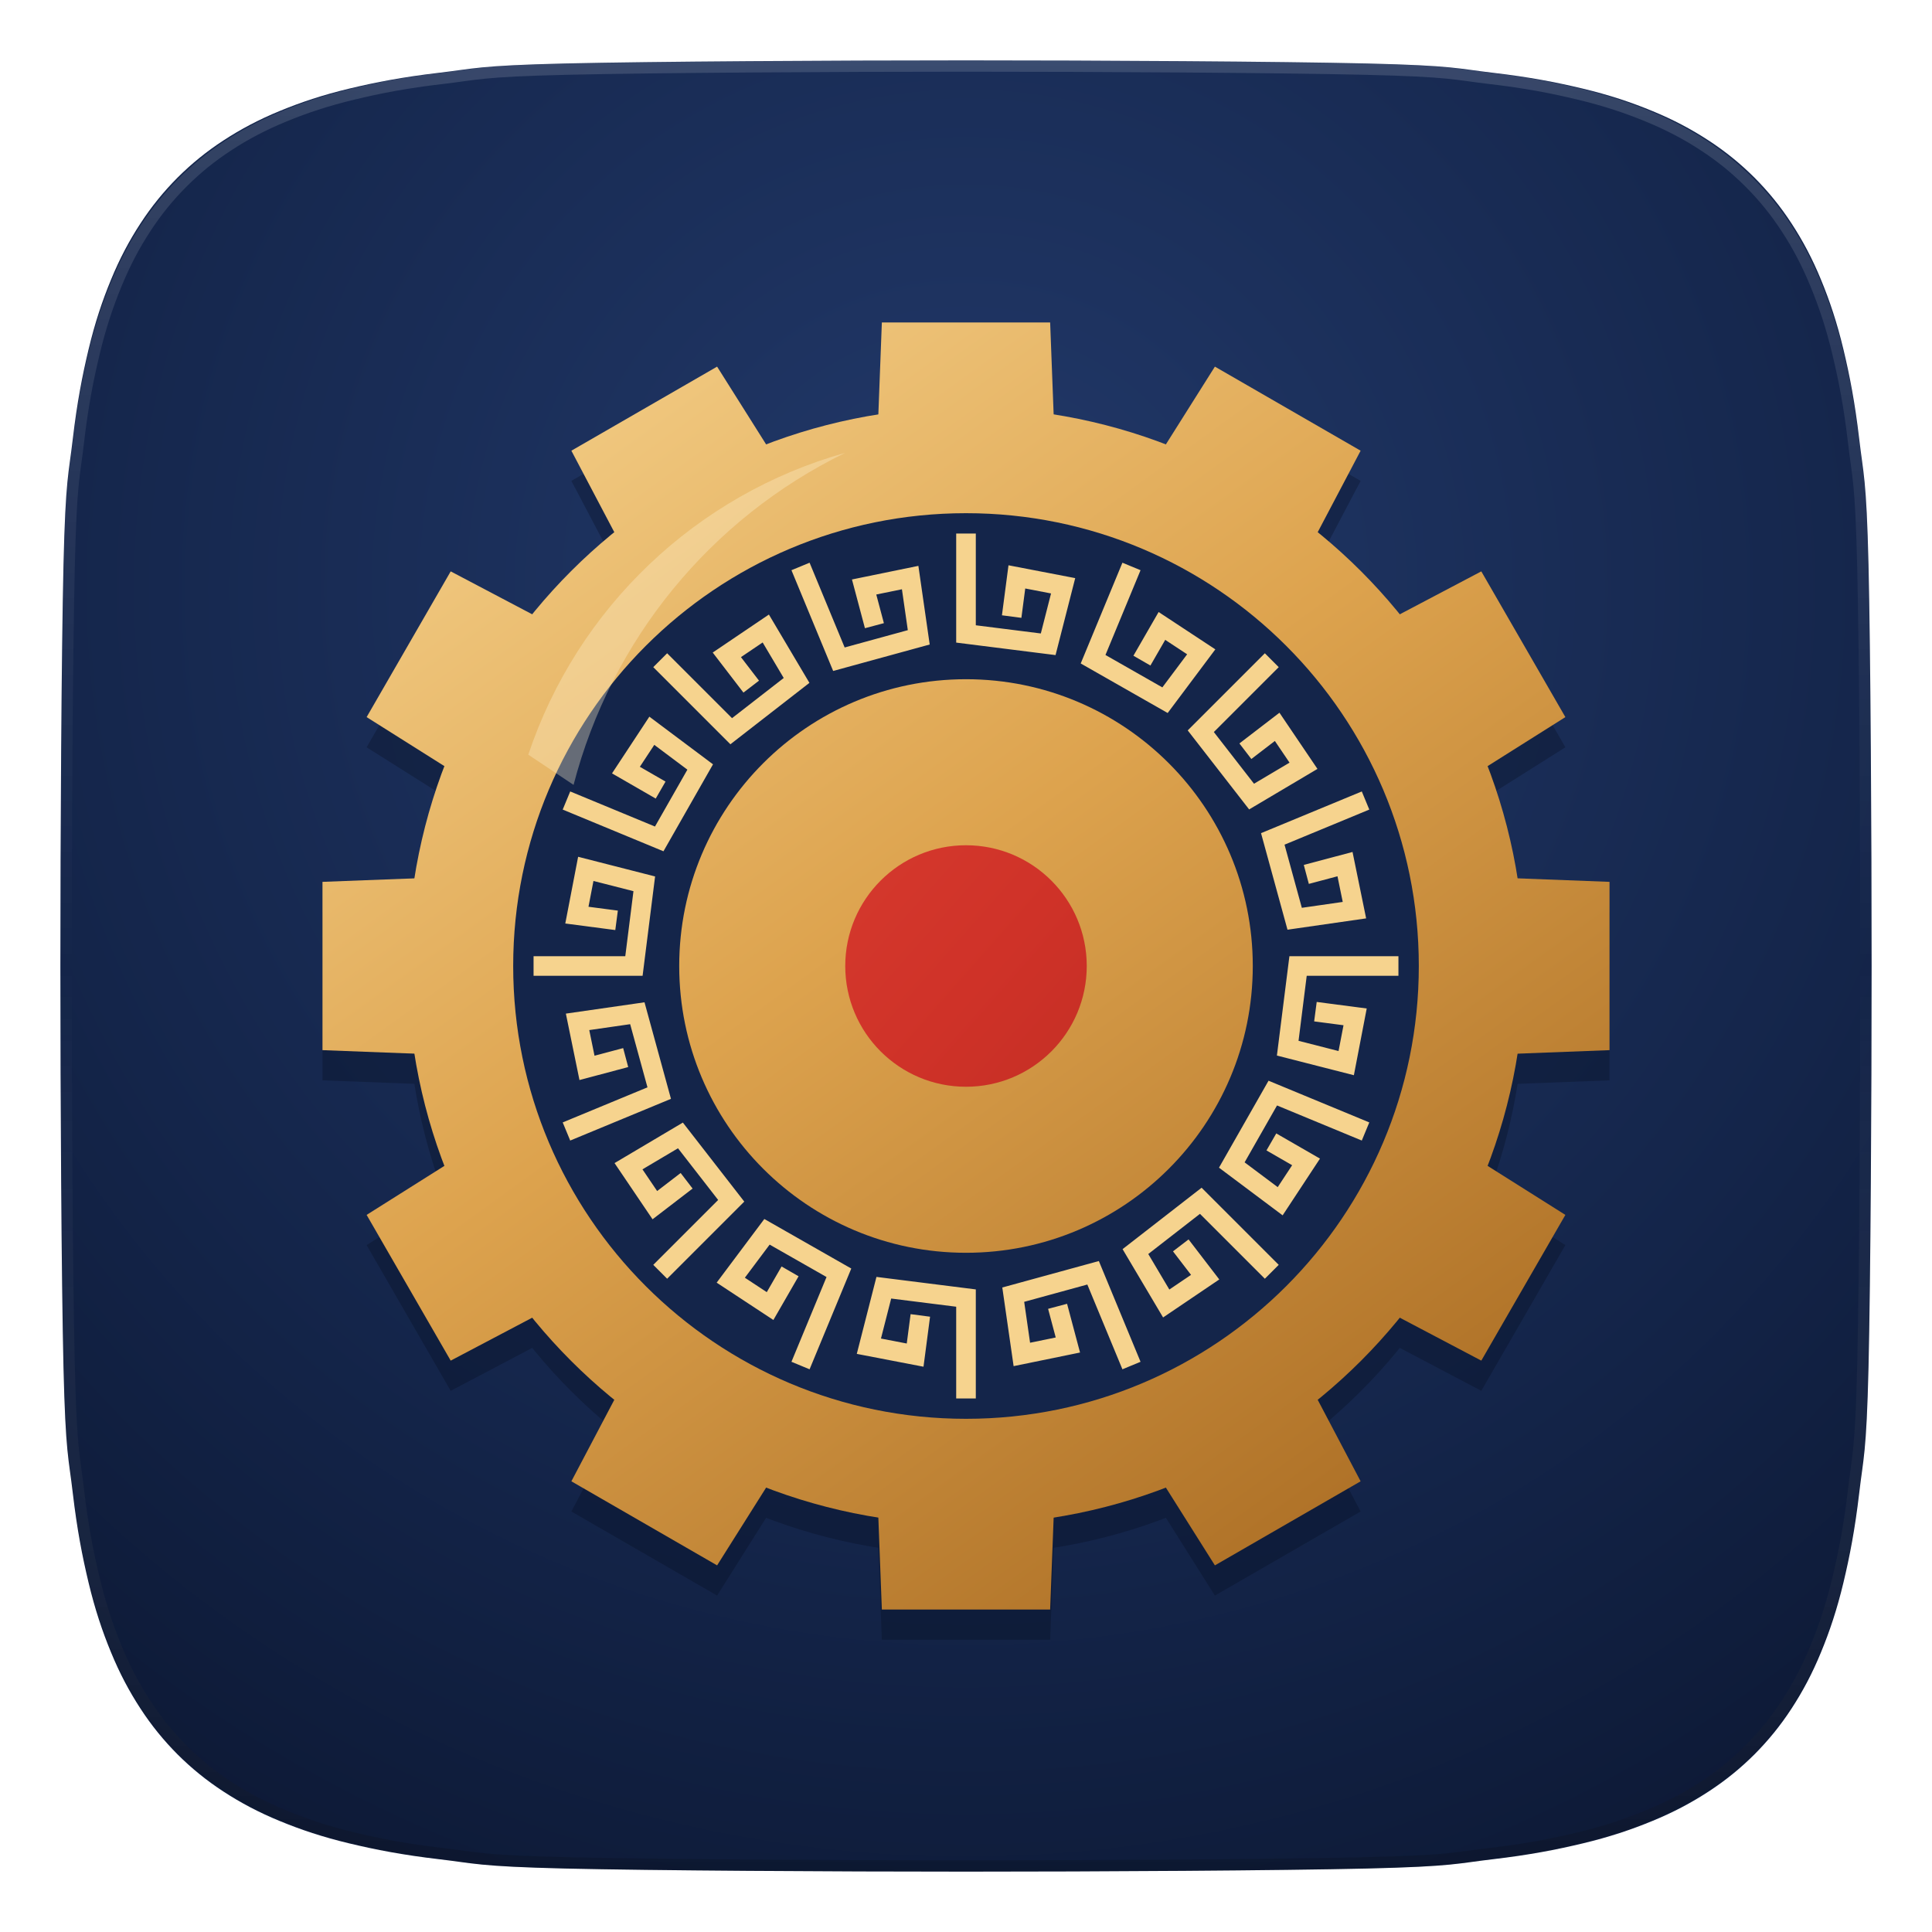
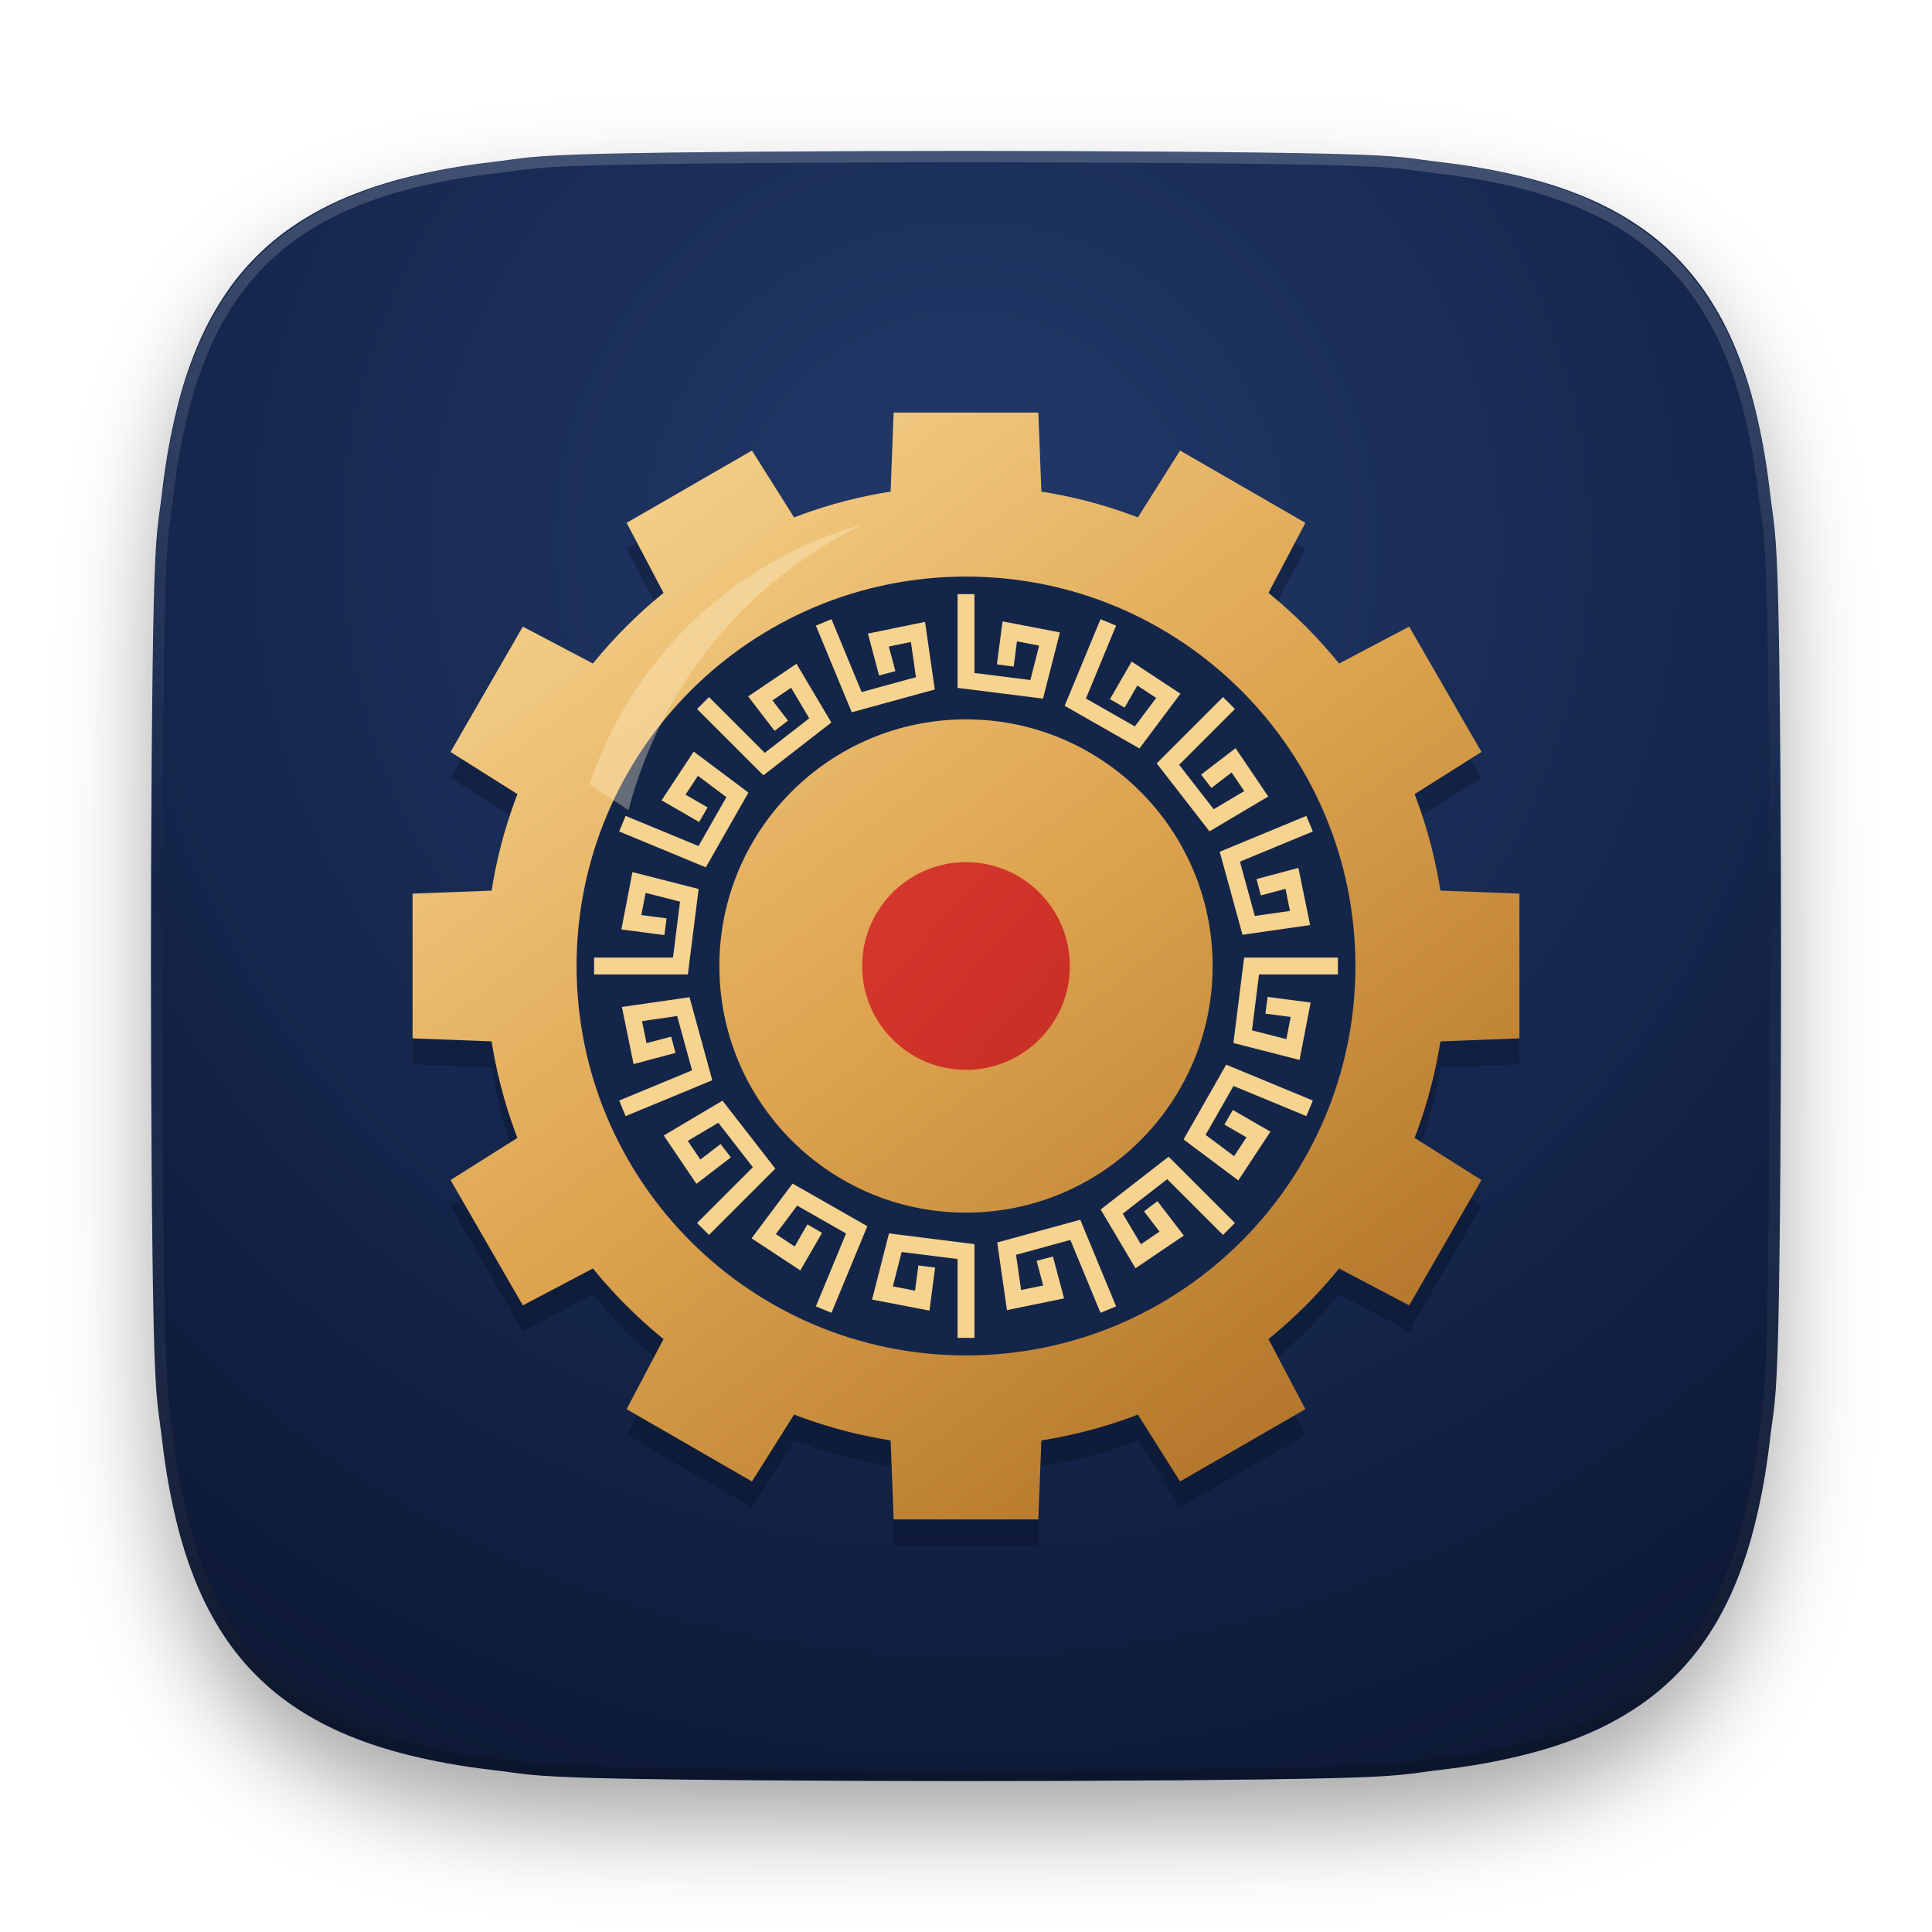
<svg xmlns="http://www.w3.org/2000/svg" viewBox="0 0 256 256" width="256" height="256">
  <defs>
-     <linearGradient id="il-bronze" x1="58" y1="40" x2="188" y2="220" gradientUnits="userSpaceOnUse">
+     <linearGradient id="il-bronze" x1="58" y1="58" x2="188" y2="230" gradientUnits="userSpaceOnUse">
      <stop offset="0" stop-color="#F6D38E" />
      <stop offset="0.45" stop-color="#DDA34E" />
      <stop offset="1" stop-color="#A5671F" />
    </linearGradient>
    <linearGradient id="il-crest" x1="48" y1="34" x2="218" y2="184" gradientUnits="userSpaceOnUse">
      <stop offset="0" stop-color="#EE5442" />
      <stop offset="0.55" stop-color="#CF3228" />
      <stop offset="1" stop-color="#9E1F18" />
    </linearGradient>
-     <radialGradient id="il-navy" cx="128" cy="78" r="210" gradientUnits="userSpaceOnUse">
+     <radialGradient id="il-navy" cx="128" cy="72" r="190" gradientUnits="userSpaceOnUse">
      <stop offset="0" stop-color="#22396A" />
      <stop offset="0.6" stop-color="#14254A" />
      <stop offset="1" stop-color="#0B1630" />
    </radialGradient>
-     <linearGradient id="il-rim" x1="0" y1="8" x2="0" y2="248" gradientUnits="userSpaceOnUse">
-       <stop offset="0" stop-color="#FFFFFF" stop-opacity="0.14" />
-       <stop offset="0.5" stop-color="#FFFFFF" stop-opacity="0" />
-       <stop offset="1" stop-color="#000000" stop-opacity="0.18" />
+     <linearGradient id="il-rim" x1="0" y1="20" x2="0" y2="236" gradientUnits="userSpaceOnUse">
+       <stop offset="0" stop-color="#FFFFFF" stop-opacity="0.18" />
+       <stop offset="0.45" stop-color="#FFFFFF" stop-opacity="0" />
+       <stop offset="1" stop-color="#000000" stop-opacity="0.22" />
    </linearGradient>
+     <filter id="il-shadow" x="-25%" y="-10%" width="150%" height="155%">
+       <feGaussianBlur in="SourceAlpha" stdDeviation="6" />
+       <feOffset dx="0" dy="6" />
+       <feComponentTransfer>
+         <feFuncA type="linear" slope="0.34" />
+       </feComponentTransfer>
+     </filter>
+     <clipPath id="il-tile">
+       <path d="M236 128 C236 143.94 235.88 165.35 235.63 175.83 C235.38 186.31 235.01 186.61 234.51 190.9 C234.01 195.18 233.39 198.39 232.63 201.55 C231.87 204.7 230.99 207.35 229.96 209.85 C228.93 212.35 227.77 214.52 226.45 216.55 C225.13 218.58 223.67 220.37 222.02 222.02 C220.37 223.67 218.58 225.13 216.55 226.45 C214.52 227.77 212.35 228.93 209.85 229.96 C207.35 230.99 204.7 231.87 201.55 232.63 C198.39 233.39 195.18 234.01 190.9 234.51 C186.61 235.01 186.31 235.38 175.83 235.63 C165.35 235.88 143.94 236 128 236 C112.06 236 90.65 235.88 80.17 235.63 C69.69 235.38 69.39 235.01 65.1 234.51 C60.82 234.01 57.61 233.39 54.45 232.63 C51.3 231.87 48.65 230.99 46.15 229.96 C43.65 228.93 41.48 227.77 39.45 226.45 C37.42 225.13 35.63 223.67 33.98 222.02 C32.33 220.37 30.87 218.58 29.55 216.55 C28.23 214.52 27.07 212.35 26.04 209.85 C25.01 207.35 24.13 204.7 23.37 201.55 C22.61 198.39 21.99 195.18 21.49 190.9 C20.99 186.61 20.62 186.31 20.37 175.83 C20.12 165.35 20 143.94 20 128 C20 112.06 20.12 90.65 20.37 80.17 C20.62 69.69 20.99 69.39 21.49 65.1 C21.99 60.82 22.61 57.61 23.37 54.45 C24.13 51.3 25.01 48.65 26.04 46.15 C27.07 43.65 28.23 41.48 29.55 39.45 C30.87 37.42 32.33 35.63 33.98 33.98 C35.63 32.33 37.42 30.87 39.45 29.55 C41.48 28.23 43.65 27.07 46.15 26.04 C48.65 25.01 51.3 24.13 54.45 23.37 C57.61 22.61 60.82 21.99 65.1 21.49 C69.39 20.99 69.69 20.62 80.17 20.37 C90.65 20.12 112.06 20 128 20 C143.94 20 165.35 20.12 175.83 20.37 C186.31 20.62 186.61 20.99 190.9 21.49 C195.18 21.99 198.39 22.61 201.55 23.37 C204.7 24.13 207.35 25.01 209.85 26.04 C212.35 27.07 214.52 28.23 216.55 29.55 C218.58 30.87 220.37 32.33 222.02 33.98 C223.67 35.63 225.13 37.42 226.45 39.45 C227.77 41.48 228.93 43.65 229.96 46.15 C230.99 48.65 231.87 51.3 232.63 54.45 C233.39 57.61 234.01 60.82 234.51 65.1 C235.01 69.39 235.38 69.69 235.63 80.17 C235.88 90.65 236 112.06 236 128 Z" />
+     </clipPath>
  </defs>
-   <path fill="url(#il-navy)" d="M248 128 C248 145.71 247.86 169.5 247.59 181.14 C247.31 192.79 246.9 193.12 246.35 197.88 C245.79 202.65 245.1 206.21 244.26 209.72 C243.42 213.23 242.44 216.16 241.29 218.94 C240.15 221.72 238.86 224.14 237.39 226.39 C235.92 228.65 234.3 230.63 232.47 232.47 C230.63 234.3 228.65 235.92 226.39 237.39 C224.14 238.86 221.72 240.15 218.94 241.29 C216.16 242.44 213.23 243.42 209.72 244.26 C206.21 245.1 202.65 245.79 197.88 246.35 C193.12 246.9 192.79 247.31 181.14 247.59 C169.5 247.86 145.71 248 128 248 C110.29 248 86.5 247.86 74.86 247.59 C63.21 247.31 62.88 246.9 58.12 246.35 C53.35 245.79 49.79 245.1 46.28 244.26 C42.77 243.42 39.84 242.44 37.06 241.29 C34.28 240.15 31.86 238.86 29.61 237.39 C27.35 235.92 25.37 234.3 23.53 232.47 C21.7 230.63 20.08 228.65 18.61 226.39 C17.14 224.14 15.85 221.72 14.71 218.94 C13.56 216.16 12.58 213.23 11.74 209.72 C10.9 206.21 10.21 202.65 9.65 197.88 C9.1 193.12 8.69 192.79 8.41 181.14 C8.14 169.5 8 145.71 8 128 C8 110.29 8.14 86.5 8.41 74.86 C8.69 63.21 9.1 62.88 9.65 58.12 C10.21 53.35 10.9 49.79 11.74 46.28 C12.58 42.77 13.56 39.84 14.71 37.06 C15.85 34.28 17.14 31.86 18.61 29.61 C20.08 27.35 21.7 25.37 23.53 23.53 C25.37 21.7 27.35 20.08 29.61 18.61 C31.86 17.14 34.28 15.85 37.06 14.71 C39.84 13.56 42.77 12.58 46.28 11.74 C49.79 10.9 53.35 10.21 58.12 9.65 C62.88 9.1 63.21 8.69 74.86 8.41 C86.5 8.14 110.29 8 128 8 C145.71 8 169.5 8.14 181.14 8.41 C192.79 8.69 193.12 9.1 197.88 9.65 C202.65 10.21 206.21 10.9 209.72 11.74 C213.23 12.58 216.16 13.56 218.94 14.71 C221.72 15.85 224.14 17.14 226.39 18.61 C228.65 20.08 230.63 21.7 232.47 23.53 C234.3 25.37 235.92 27.35 237.39 29.61 C238.86 31.86 240.15 34.28 241.29 37.06 C242.44 39.84 243.42 42.77 244.26 46.28 C245.1 49.79 245.79 53.35 246.35 58.12 C246.9 62.88 247.31 63.21 247.59 74.86 C247.86 86.5 248 110.29 248 128 Z" />
-   <path fill="none" stroke="url(#il-rim)" stroke-width="1.5" d="M247.25 128 C247.25 145.6 247.11 169.24 246.84 180.81 C246.57 192.39 246.16 192.72 245.61 197.45 C245.06 202.18 244.37 205.72 243.53 209.21 C242.7 212.69 241.72 215.61 240.58 218.37 C239.44 221.14 238.17 223.54 236.7 225.78 C235.24 228.02 233.63 229.99 231.81 231.81 C229.99 233.63 228.02 235.24 225.78 236.7 C223.54 238.17 221.14 239.44 218.37 240.58 C215.61 241.72 212.69 242.7 209.21 243.53 C205.72 244.37 202.18 245.06 197.45 245.61 C192.72 246.16 192.39 246.57 180.81 246.84 C169.24 247.11 145.6 247.25 128 247.25 C110.4 247.25 86.76 247.11 75.19 246.84 C63.61 246.57 63.28 246.16 58.55 245.61 C53.82 245.06 50.28 244.37 46.79 243.53 C43.31 242.7 40.39 241.72 37.63 240.58 C34.86 239.44 32.46 238.17 30.22 236.7 C27.98 235.24 26.01 233.63 24.19 231.81 C22.37 229.99 20.76 228.02 19.3 225.78 C17.83 223.54 16.56 221.14 15.42 218.37 C14.28 215.61 13.3 212.69 12.47 209.21 C11.63 205.72 10.94 202.18 10.39 197.45 C9.84 192.72 9.43 192.39 9.16 180.81 C8.89 169.24 8.75 145.6 8.75 128 C8.75 110.4 8.89 86.76 9.16 75.19 C9.43 63.61 9.84 63.28 10.39 58.55 C10.94 53.82 11.63 50.28 12.47 46.79 C13.3 43.31 14.28 40.39 15.42 37.63 C16.56 34.86 17.83 32.46 19.3 30.22 C20.76 27.98 22.37 26.01 24.19 24.19 C26.01 22.37 27.98 20.76 30.22 19.3 C32.46 17.83 34.86 16.56 37.63 15.42 C40.39 14.28 43.31 13.3 46.79 12.47 C50.28 11.63 53.82 10.94 58.55 10.39 C63.28 9.84 63.61 9.43 75.19 9.16 C86.76 8.89 110.4 8.75 128 8.75 C145.6 8.75 169.24 8.89 180.81 9.16 C192.39 9.43 192.72 9.84 197.45 10.39 C202.18 10.94 205.72 11.63 209.21 12.47 C212.69 13.3 215.61 14.28 218.37 15.42 C221.14 16.56 223.54 17.83 225.78 19.3 C228.02 20.76 229.99 22.37 231.81 24.19 C233.63 26.01 235.24 27.98 236.7 30.22 C238.17 32.46 239.44 34.86 240.58 37.63 C241.72 40.39 242.7 43.31 243.53 46.79 C244.37 50.28 245.06 53.82 245.61 58.55 C246.16 63.28 246.57 63.61 246.84 75.19 C247.11 86.76 247.25 110.4 247.25 128 Z" />
-   <g fill="#040A1A" opacity="0.3" transform="translate(0 4)">
-     <path d="M 116.23 59.00 L 116.85 42.73 L 139.15 42.73 L 139.77 59.00 Z M 152.30 62.35 L 160.98 48.58 L 180.29 59.72 L 172.70 74.13 Z M 181.87 83.30 L 196.28 75.71 L 207.42 95.02 L 193.65 103.70 Z M 197.00 116.23 L 213.27 116.85 L 213.27 139.15 L 197.00 139.77 Z M 193.65 152.30 L 207.42 160.98 L 196.28 180.29 L 181.87 172.70 Z M 172.70 181.87 L 180.29 196.28 L 160.98 207.42 L 152.30 193.65 Z M 139.77 197.00 L 139.15 213.27 L 116.85 213.27 L 116.23 197.00 Z M 103.70 193.65 L 95.02 207.42 L 75.71 196.28 L 83.30 181.87 Z M 74.13 172.70 L 59.72 180.29 L 48.58 160.98 L 62.35 152.30 Z M 59.00 139.77 L 42.73 139.15 L 42.73 116.85 L 59.00 116.23 Z M 62.35 103.70 L 48.58 95.02 L 59.72 75.71 L 74.13 83.30 Z M 83.30 74.13 L 75.71 59.72 L 95.02 48.58 L 103.70 62.35 Z " />
-     <circle cx="128" cy="128" r="74" />
+   <path fill="#0B1630" filter="url(#il-shadow)" d="M236 128 C236 143.94 235.88 165.35 235.63 175.83 C235.38 186.31 235.01 186.61 234.51 190.9 C234.01 195.18 233.39 198.39 232.63 201.55 C231.87 204.7 230.99 207.35 229.96 209.85 C228.93 212.35 227.77 214.52 226.45 216.55 C225.13 218.58 223.67 220.37 222.02 222.02 C220.37 223.67 218.58 225.13 216.55 226.45 C214.52 227.77 212.35 228.93 209.85 229.96 C207.35 230.99 204.7 231.87 201.55 232.63 C198.39 233.39 195.18 234.01 190.9 234.51 C186.61 235.01 186.31 235.38 175.83 235.63 C165.35 235.88 143.94 236 128 236 C112.06 236 90.65 235.88 80.17 235.63 C69.69 235.38 69.39 235.01 65.1 234.51 C60.82 234.01 57.61 233.39 54.45 232.63 C51.3 231.87 48.65 230.99 46.15 229.96 C43.65 228.93 41.48 227.77 39.45 226.45 C37.42 225.13 35.63 223.67 33.98 222.02 C32.33 220.37 30.87 218.58 29.55 216.55 C28.23 214.52 27.07 212.35 26.04 209.85 C25.01 207.35 24.13 204.7 23.37 201.55 C22.61 198.39 21.99 195.18 21.49 190.9 C20.99 186.61 20.62 186.31 20.37 175.83 C20.12 165.35 20 143.94 20 128 C20 112.06 20.12 90.65 20.37 80.17 C20.62 69.69 20.99 69.39 21.49 65.1 C21.99 60.82 22.61 57.61 23.37 54.45 C24.13 51.3 25.01 48.65 26.04 46.15 C27.07 43.65 28.23 41.48 29.55 39.45 C30.87 37.42 32.33 35.63 33.98 33.98 C35.63 32.33 37.42 30.87 39.45 29.55 C41.48 28.23 43.65 27.07 46.15 26.04 C48.65 25.01 51.3 24.13 54.45 23.37 C57.61 22.61 60.82 21.99 65.1 21.49 C69.39 20.99 69.69 20.62 80.17 20.37 C90.65 20.12 112.06 20 128 20 C143.94 20 165.35 20.12 175.83 20.37 C186.31 20.62 186.61 20.99 190.9 21.49 C195.18 21.99 198.39 22.61 201.55 23.37 C204.7 24.13 207.35 25.01 209.85 26.04 C212.35 27.07 214.52 28.23 216.55 29.55 C218.58 30.87 220.37 32.33 222.02 33.98 C223.67 35.63 225.13 37.42 226.45 39.45 C227.77 41.48 228.93 43.65 229.96 46.15 C230.99 48.65 231.87 51.3 232.63 54.45 C233.39 57.61 234.01 60.82 234.51 65.1 C235.01 69.39 235.38 69.69 235.63 80.17 C235.88 90.65 236 112.06 236 128 Z" />
+   <path fill="url(#il-navy)" d="M236 128 C236 143.94 235.88 165.35 235.63 175.83 C235.38 186.31 235.01 186.61 234.51 190.9 C234.01 195.18 233.39 198.39 232.63 201.55 C231.87 204.7 230.99 207.35 229.96 209.85 C228.93 212.35 227.77 214.52 226.45 216.55 C225.13 218.58 223.67 220.37 222.02 222.02 C220.37 223.67 218.58 225.13 216.55 226.45 C214.52 227.77 212.35 228.93 209.85 229.96 C207.35 230.99 204.7 231.87 201.55 232.63 C198.39 233.39 195.18 234.01 190.9 234.51 C186.61 235.01 186.31 235.38 175.83 235.63 C165.35 235.88 143.94 236 128 236 C112.06 236 90.65 235.88 80.17 235.63 C69.69 235.38 69.39 235.01 65.1 234.51 C60.82 234.01 57.61 233.39 54.45 232.63 C51.3 231.87 48.65 230.99 46.15 229.96 C43.65 228.93 41.48 227.77 39.45 226.45 C37.42 225.13 35.63 223.67 33.98 222.02 C32.33 220.37 30.87 218.58 29.55 216.55 C28.23 214.52 27.07 212.35 26.04 209.85 C25.01 207.35 24.13 204.7 23.37 201.55 C22.61 198.39 21.99 195.18 21.49 190.9 C20.99 186.61 20.62 186.31 20.37 175.83 C20.12 165.35 20 143.94 20 128 C20 112.06 20.12 90.65 20.37 80.17 C20.62 69.69 20.99 69.39 21.49 65.1 C21.99 60.82 22.61 57.61 23.37 54.45 C24.13 51.3 25.01 48.65 26.04 46.15 C27.07 43.65 28.23 41.48 29.55 39.45 C30.87 37.42 32.33 35.63 33.98 33.98 C35.63 32.33 37.42 30.87 39.45 29.55 C41.48 28.23 43.65 27.07 46.15 26.04 C48.65 25.01 51.3 24.13 54.45 23.37 C57.61 22.61 60.82 21.99 65.1 21.49 C69.39 20.99 69.69 20.62 80.17 20.37 C90.65 20.12 112.06 20 128 20 C143.94 20 165.35 20.12 175.83 20.37 C186.31 20.62 186.61 20.99 190.9 21.49 C195.18 21.99 198.39 22.61 201.55 23.37 C204.7 24.13 207.35 25.01 209.85 26.04 C212.35 27.07 214.52 28.23 216.55 29.55 C218.58 30.87 220.37 32.33 222.02 33.98 C223.67 35.63 225.13 37.42 226.45 39.45 C227.77 41.48 228.93 43.65 229.96 46.15 C230.99 48.65 231.87 51.3 232.63 54.45 C233.39 57.61 234.01 60.82 234.51 65.1 C235.01 69.39 235.38 69.69 235.63 80.17 C235.88 90.65 236 112.06 236 128 Z" />
+   <path fill="none" stroke="url(#il-rim)" stroke-width="1.5" d="M235.25 128 C235.25 143.83 235.13 165.09 234.88 175.5 C234.64 185.91 234.27 186.2 233.77 190.46 C233.28 194.72 232.66 197.9 231.91 201.04 C231.15 204.17 230.28 206.8 229.25 209.28 C228.23 211.76 227.08 213.92 225.77 215.94 C224.45 217.95 223 219.73 221.37 221.37 C219.73 223 217.95 224.45 215.94 225.77 C213.92 227.08 211.76 228.23 209.28 229.25 C206.8 230.28 204.17 231.15 201.04 231.91 C197.9 232.66 194.72 233.28 190.46 233.77 C186.2 234.27 185.91 234.64 175.5 234.88 C165.09 235.13 143.83 235.25 128 235.25 C112.17 235.25 90.91 235.13 80.5 234.88 C70.09 234.64 69.8 234.27 65.54 233.77 C61.28 233.28 58.1 232.66 54.96 231.91 C51.83 231.15 49.2 230.28 46.72 229.25 C44.24 228.23 42.08 227.08 40.06 225.77 C38.05 224.45 36.27 223 34.63 221.37 C33 219.73 31.55 217.95 30.23 215.94 C28.92 213.92 27.77 211.76 26.75 209.28 C25.72 206.8 24.85 204.17 24.09 201.04 C23.34 197.9 22.72 194.72 22.23 190.46 C21.73 186.2 21.36 185.91 21.12 175.5 C20.87 165.09 20.75 143.83 20.75 128 C20.75 112.17 20.87 90.91 21.12 80.5 C21.36 70.09 21.73 69.8 22.23 65.54 C22.72 61.28 23.34 58.1 24.09 54.96 C24.85 51.83 25.72 49.2 26.75 46.72 C27.77 44.24 28.92 42.08 30.23 40.06 C31.55 38.05 33 36.27 34.63 34.63 C36.27 33 38.05 31.55 40.06 30.23 C42.08 28.92 44.24 27.77 46.72 26.75 C49.2 25.72 51.83 24.85 54.96 24.09 C58.1 23.34 61.28 22.72 65.54 22.23 C69.8 21.73 70.09 21.36 80.5 21.12 C90.91 20.87 112.17 20.75 128 20.75 C143.83 20.75 165.09 20.87 175.5 21.12 C185.91 21.36 186.2 21.73 190.46 22.23 C194.72 22.72 197.9 23.34 201.04 24.09 C204.17 24.85 206.8 25.72 209.28 26.75 C211.76 27.77 213.92 28.92 215.94 30.23 C217.95 31.55 219.73 33 221.37 34.63 C223 36.27 224.45 38.05 225.77 40.06 C227.08 42.08 228.23 44.24 229.25 46.72 C230.28 49.2 231.15 51.83 231.91 54.96 C232.66 58.1 233.28 61.28 233.77 65.54 C234.27 69.8 234.64 70.09 234.88 80.5 C235.13 90.91 235.25 112.17 235.25 128 Z" />
+   <g clip-path="url(#il-tile)">
+     <g transform="translate(128 128) scale(0.86) translate(-128 -128)">
+       <g fill="#040A1A" opacity="0.3" transform="translate(0 4)">
+         <path d="M 116.23 59.00 L 116.85 42.73 L 139.15 42.73 L 139.77 59.00 Z M 152.30 62.35 L 160.98 48.58 L 180.29 59.72 L 172.70 74.13 Z M 181.87 83.30 L 196.28 75.71 L 207.42 95.02 L 193.65 103.70 Z M 197.00 116.23 L 213.27 116.85 L 213.27 139.15 L 197.00 139.77 Z M 193.65 152.30 L 207.42 160.98 L 196.28 180.29 L 181.87 172.70 Z M 172.70 181.87 L 180.29 196.28 L 160.98 207.42 L 152.30 193.65 Z M 139.77 197.00 L 139.15 213.27 L 116.85 213.27 L 116.23 197.00 Z M 103.70 193.65 L 95.02 207.42 L 75.71 196.28 L 83.30 181.87 Z M 74.13 172.70 L 59.72 180.29 L 48.58 160.98 L 62.35 152.30 Z M 59.00 139.77 L 42.73 139.15 L 42.73 116.85 L 59.00 116.23 Z M 62.35 103.70 L 48.58 95.02 L 59.72 75.71 L 74.13 83.30 Z M 83.30 74.13 L 75.71 59.72 L 95.02 48.58 L 103.70 62.35 Z " />
+         <circle cx="128" cy="128" r="74" />
+       </g>
+       <path fill="url(#il-bronze)" d="M 116.23 59.00 L 116.85 42.73 L 139.15 42.73 L 139.77 59.00 Z M 152.30 62.35 L 160.98 48.58 L 180.29 59.72 L 172.70 74.13 Z M 181.87 83.30 L 196.28 75.71 L 207.42 95.02 L 193.65 103.70 Z M 197.00 116.23 L 213.27 116.85 L 213.27 139.15 L 197.00 139.77 Z M 193.65 152.30 L 207.42 160.98 L 196.28 180.29 L 181.87 172.70 Z M 172.70 181.87 L 180.29 196.28 L 160.98 207.42 L 152.30 193.65 Z M 139.77 197.00 L 139.15 213.27 L 116.85 213.27 L 116.23 197.00 Z M 103.70 193.65 L 95.02 207.42 L 75.71 196.28 L 83.30 181.87 Z M 74.13 172.70 L 59.72 180.29 L 48.58 160.98 L 62.35 152.30 Z M 59.00 139.77 L 42.73 139.15 L 42.73 116.85 L 59.00 116.23 Z M 62.35 103.70 L 48.58 95.02 L 59.72 75.71 L 74.13 83.30 Z M 83.30 74.13 L 75.71 59.72 L 95.02 48.58 L 103.70 62.35 Z " />
+       <circle cx="128" cy="128" r="74" fill="url(#il-bronze)" />
+       <circle cx="128" cy="128" r="60" fill="#14254A" />
+       <path fill="none" stroke="#F6D38E" stroke-width="2.6" stroke-linecap="square" stroke-linejoin="miter" d="M 128.00 72.00 L 128.00 84.00 L 138.89 85.37 L 140.87 77.62 L 134.74 76.44 L 134.22 80.41 M 149.43 76.26 L 144.84 87.35 L 154.37 92.78 L 159.17 86.37 L 153.96 82.94 L 151.96 86.41 M 167.60 88.40 L 159.11 96.89 L 165.84 105.55 L 172.72 101.47 L 169.23 96.31 L 166.05 98.75 M 179.74 106.57 L 168.65 111.16 L 171.55 121.74 L 179.47 120.60 L 178.22 114.50 L 174.35 115.53 M 184.00 128.00 L 172.00 128.00 L 170.63 138.89 L 178.38 140.87 L 179.56 134.74 L 175.59 134.22 M 179.74 149.43 L 168.65 144.84 L 163.22 154.37 L 169.63 159.17 L 173.06 153.96 L 169.59 151.96 M 167.60 167.60 L 159.11 159.11 L 150.45 165.84 L 154.53 172.72 L 159.69 169.23 L 157.25 166.05 M 149.43 179.74 L 144.84 168.65 L 134.26 171.55 L 135.40 179.47 L 141.50 178.22 L 140.47 174.35 M 128.00 184.00 L 128.00 172.00 L 117.11 170.63 L 115.13 178.38 L 121.26 179.56 L 121.78 175.59 M 106.57 179.74 L 111.16 168.65 L 101.63 163.22 L 96.83 169.63 L 102.04 173.06 L 104.04 169.59 M 88.40 167.60 L 96.89 159.11 L 90.16 150.45 L 83.28 154.53 L 86.77 159.69 L 89.95 157.25 M 76.26 149.43 L 87.35 144.84 L 84.45 134.26 L 76.53 135.40 L 77.78 141.50 L 81.65 140.47 M 72.00 128.00 L 84.00 128.00 L 85.37 117.11 L 77.62 115.13 L 76.44 121.26 L 80.41 121.78 M 76.26 106.57 L 87.35 111.16 L 92.78 101.63 L 86.37 96.83 L 82.94 102.04 L 86.41 104.04 M 88.40 88.40 L 96.89 96.89 L 105.55 90.16 L 101.47 83.28 L 96.31 86.77 L 98.75 89.95 M 106.57 76.26 L 111.16 87.35 L 121.74 84.45 L 120.60 76.53 L 114.50 77.78 L 115.53 81.65 " />
+       <circle cx="128" cy="128" r="38" fill="url(#il-bronze)" />
+       <circle cx="128" cy="128" r="16" fill="url(#il-crest)" />
+       <path fill="#FFF1CC" opacity="0.35" d="M70 100 A62 62 0 0 1 112 60 A68 68 0 0 0 76 104 Z" />
+     </g>
  </g>
-   <path fill="url(#il-bronze)" d="M 116.23 59.00 L 116.85 42.73 L 139.15 42.73 L 139.77 59.00 Z M 152.30 62.35 L 160.98 48.58 L 180.29 59.72 L 172.70 74.13 Z M 181.87 83.30 L 196.28 75.71 L 207.42 95.02 L 193.65 103.70 Z M 197.00 116.23 L 213.27 116.85 L 213.27 139.15 L 197.00 139.77 Z M 193.65 152.30 L 207.42 160.98 L 196.28 180.29 L 181.87 172.70 Z M 172.70 181.87 L 180.29 196.28 L 160.98 207.42 L 152.30 193.65 Z M 139.77 197.00 L 139.15 213.27 L 116.85 213.27 L 116.23 197.00 Z M 103.70 193.65 L 95.02 207.42 L 75.71 196.28 L 83.30 181.87 Z M 74.13 172.70 L 59.72 180.29 L 48.58 160.98 L 62.35 152.30 Z M 59.00 139.77 L 42.73 139.15 L 42.73 116.85 L 59.00 116.23 Z M 62.35 103.70 L 48.58 95.02 L 59.72 75.71 L 74.13 83.30 Z M 83.30 74.13 L 75.71 59.72 L 95.02 48.58 L 103.70 62.35 Z " />
-   <circle cx="128" cy="128" r="74" fill="url(#il-bronze)" />
-   <circle cx="128" cy="128" r="60" fill="#14254A" />
-   <path fill="none" stroke="#F6D38E" stroke-width="2.6" stroke-linecap="square" stroke-linejoin="miter" d="M 128.00 72.00 L 128.00 84.00 L 138.89 85.37 L 140.87 77.62 L 134.74 76.44 L 134.22 80.41 M 149.43 76.26 L 144.84 87.35 L 154.37 92.78 L 159.17 86.37 L 153.96 82.94 L 151.96 86.41 M 167.60 88.40 L 159.11 96.89 L 165.84 105.55 L 172.72 101.47 L 169.23 96.31 L 166.05 98.75 M 179.74 106.57 L 168.65 111.16 L 171.55 121.74 L 179.47 120.60 L 178.22 114.50 L 174.35 115.53 M 184.00 128.00 L 172.00 128.00 L 170.63 138.89 L 178.38 140.87 L 179.56 134.74 L 175.59 134.22 M 179.74 149.43 L 168.65 144.84 L 163.22 154.37 L 169.63 159.17 L 173.06 153.96 L 169.59 151.96 M 167.60 167.60 L 159.11 159.11 L 150.45 165.84 L 154.53 172.72 L 159.69 169.23 L 157.25 166.05 M 149.43 179.74 L 144.84 168.65 L 134.26 171.55 L 135.40 179.47 L 141.50 178.22 L 140.47 174.35 M 128.00 184.00 L 128.00 172.00 L 117.11 170.63 L 115.13 178.38 L 121.26 179.56 L 121.78 175.59 M 106.57 179.74 L 111.16 168.65 L 101.63 163.22 L 96.83 169.63 L 102.04 173.06 L 104.04 169.59 M 88.40 167.60 L 96.89 159.11 L 90.16 150.45 L 83.28 154.53 L 86.77 159.69 L 89.95 157.25 M 76.26 149.43 L 87.35 144.84 L 84.45 134.26 L 76.53 135.40 L 77.78 141.50 L 81.65 140.47 M 72.00 128.00 L 84.00 128.00 L 85.37 117.11 L 77.62 115.13 L 76.44 121.26 L 80.41 121.78 M 76.26 106.57 L 87.35 111.16 L 92.78 101.63 L 86.37 96.83 L 82.94 102.04 L 86.41 104.04 M 88.40 88.40 L 96.89 96.89 L 105.55 90.16 L 101.47 83.28 L 96.31 86.77 L 98.75 89.95 M 106.57 76.26 L 111.16 87.35 L 121.74 84.45 L 120.60 76.53 L 114.50 77.78 L 115.53 81.65 " />
-   <circle cx="128" cy="128" r="38" fill="url(#il-bronze)" />
-   <circle cx="128" cy="128" r="16" fill="url(#il-crest)" />
-   <path fill="#FFF1CC" opacity="0.35" d="M70 100 A62 62 0 0 1 112 60 A68 68 0 0 0 76 104 Z" />
</svg>
